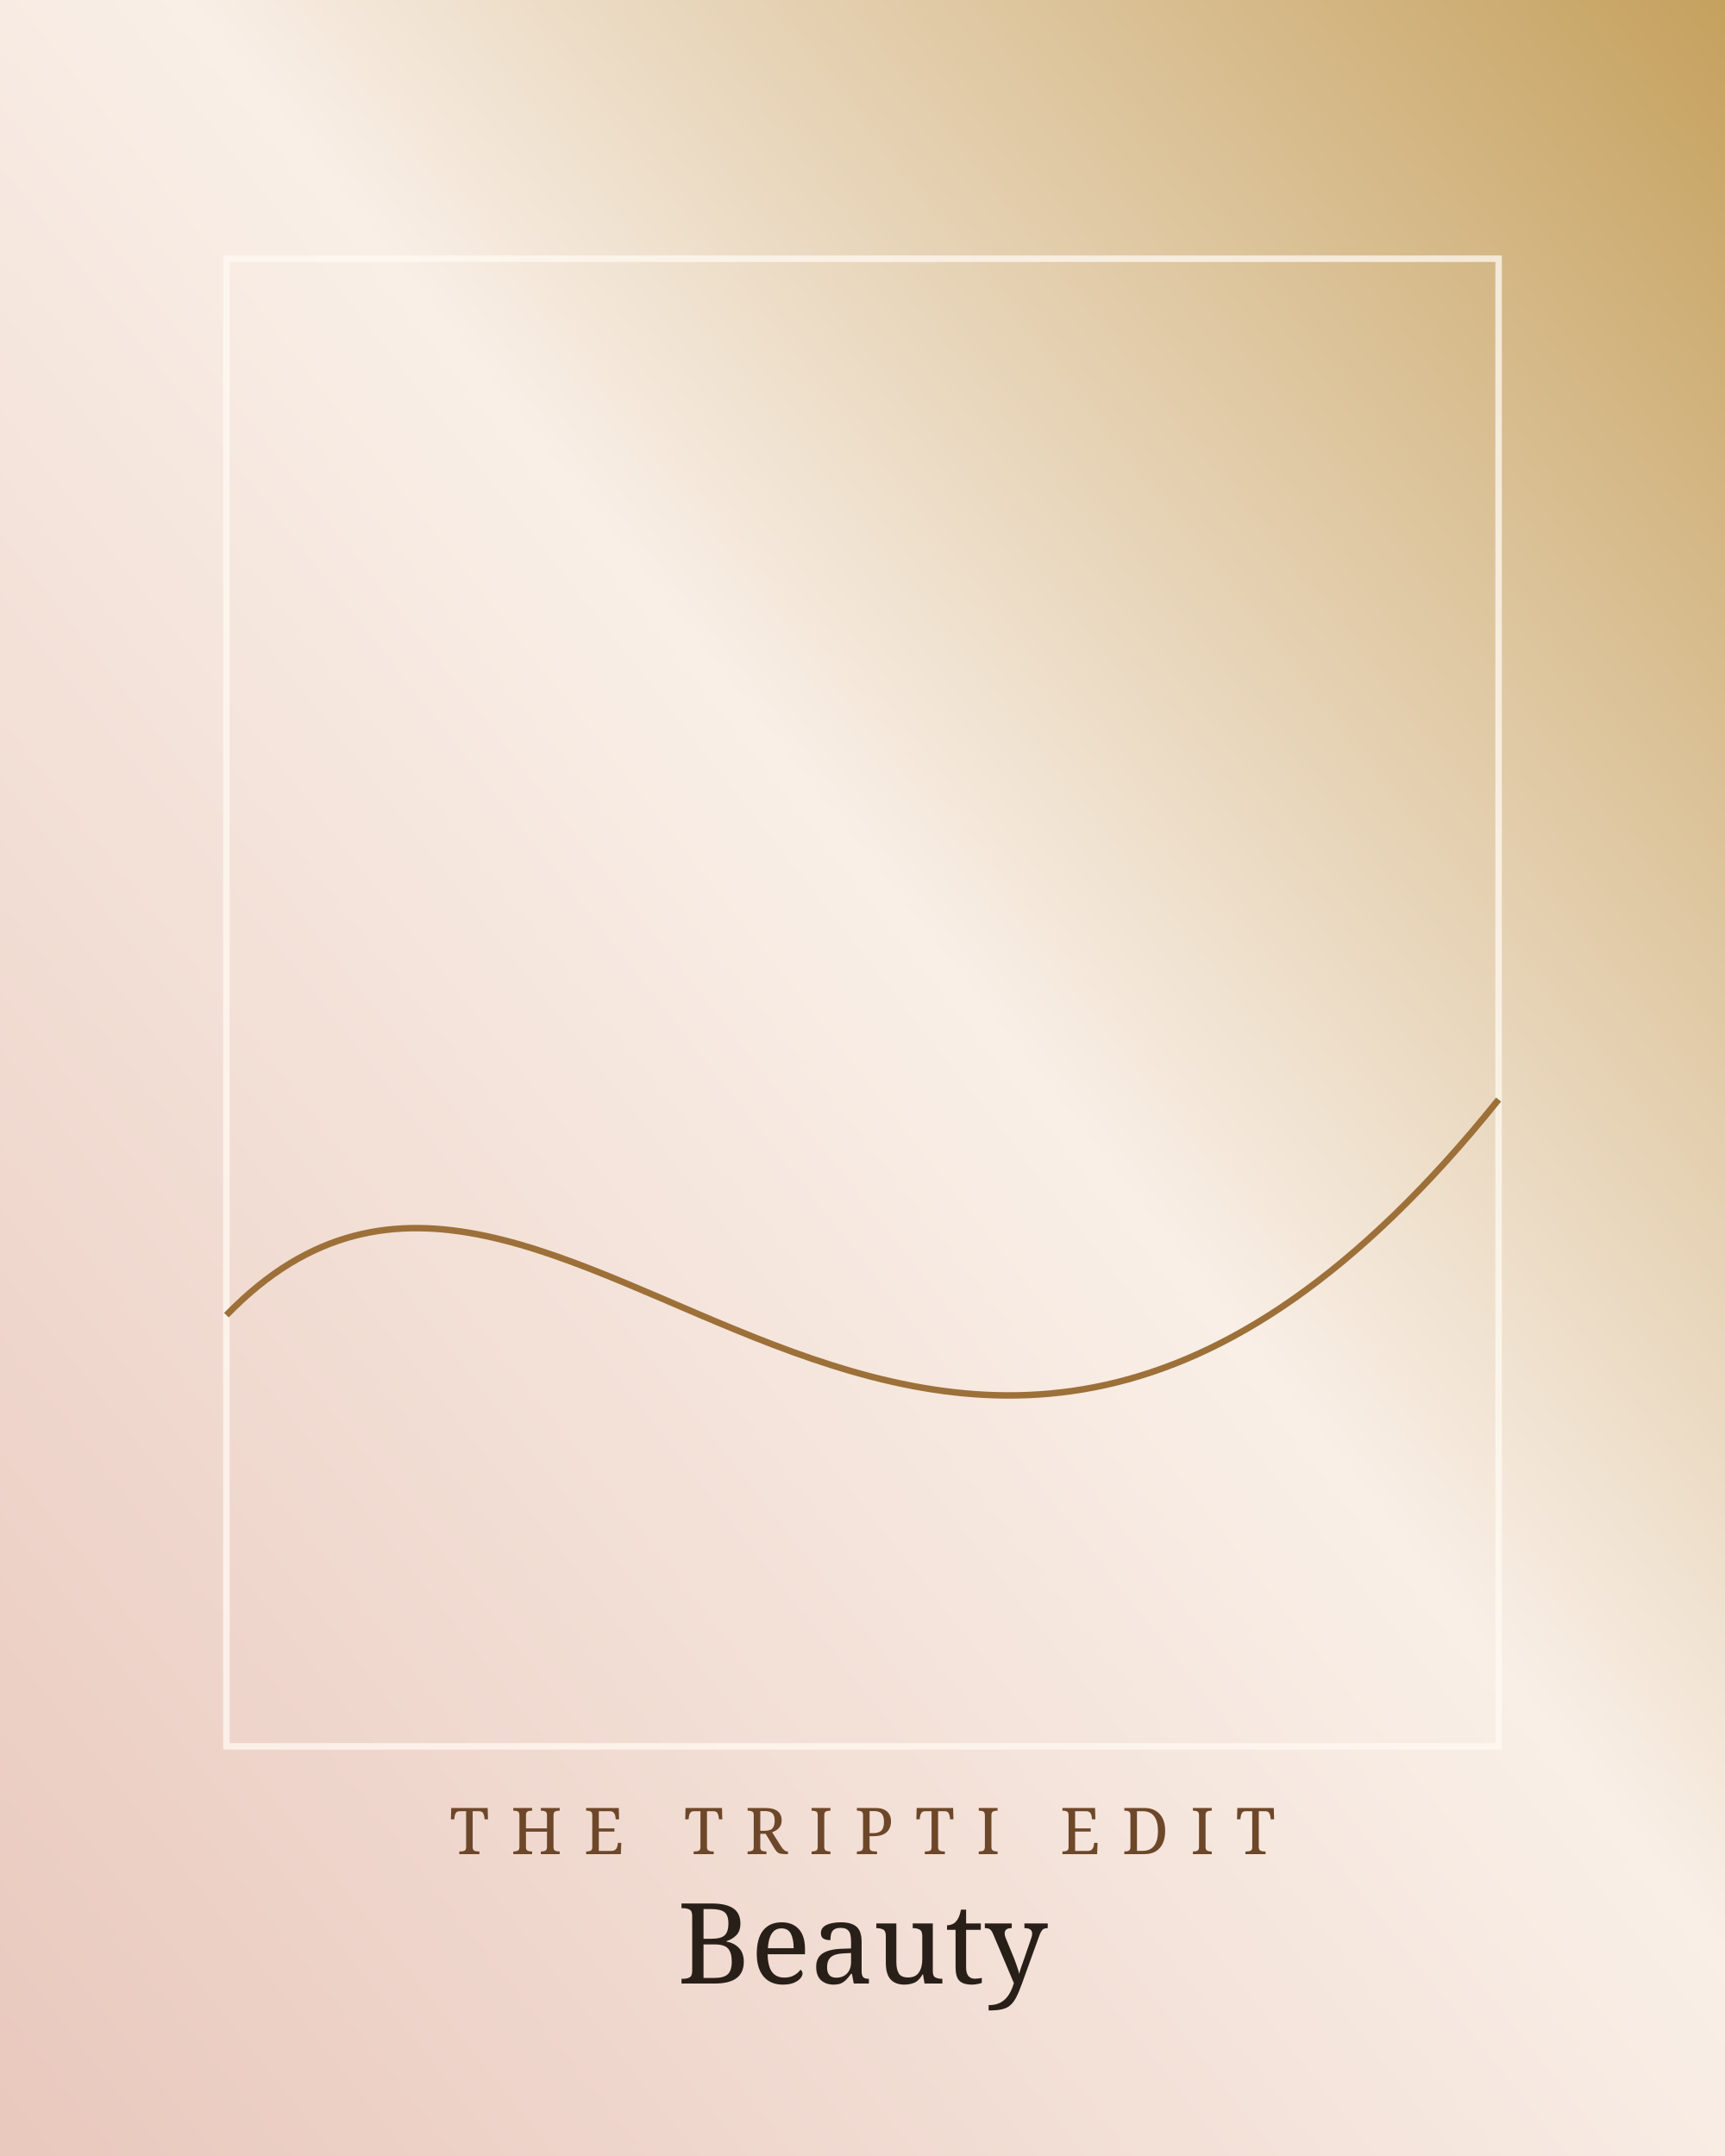
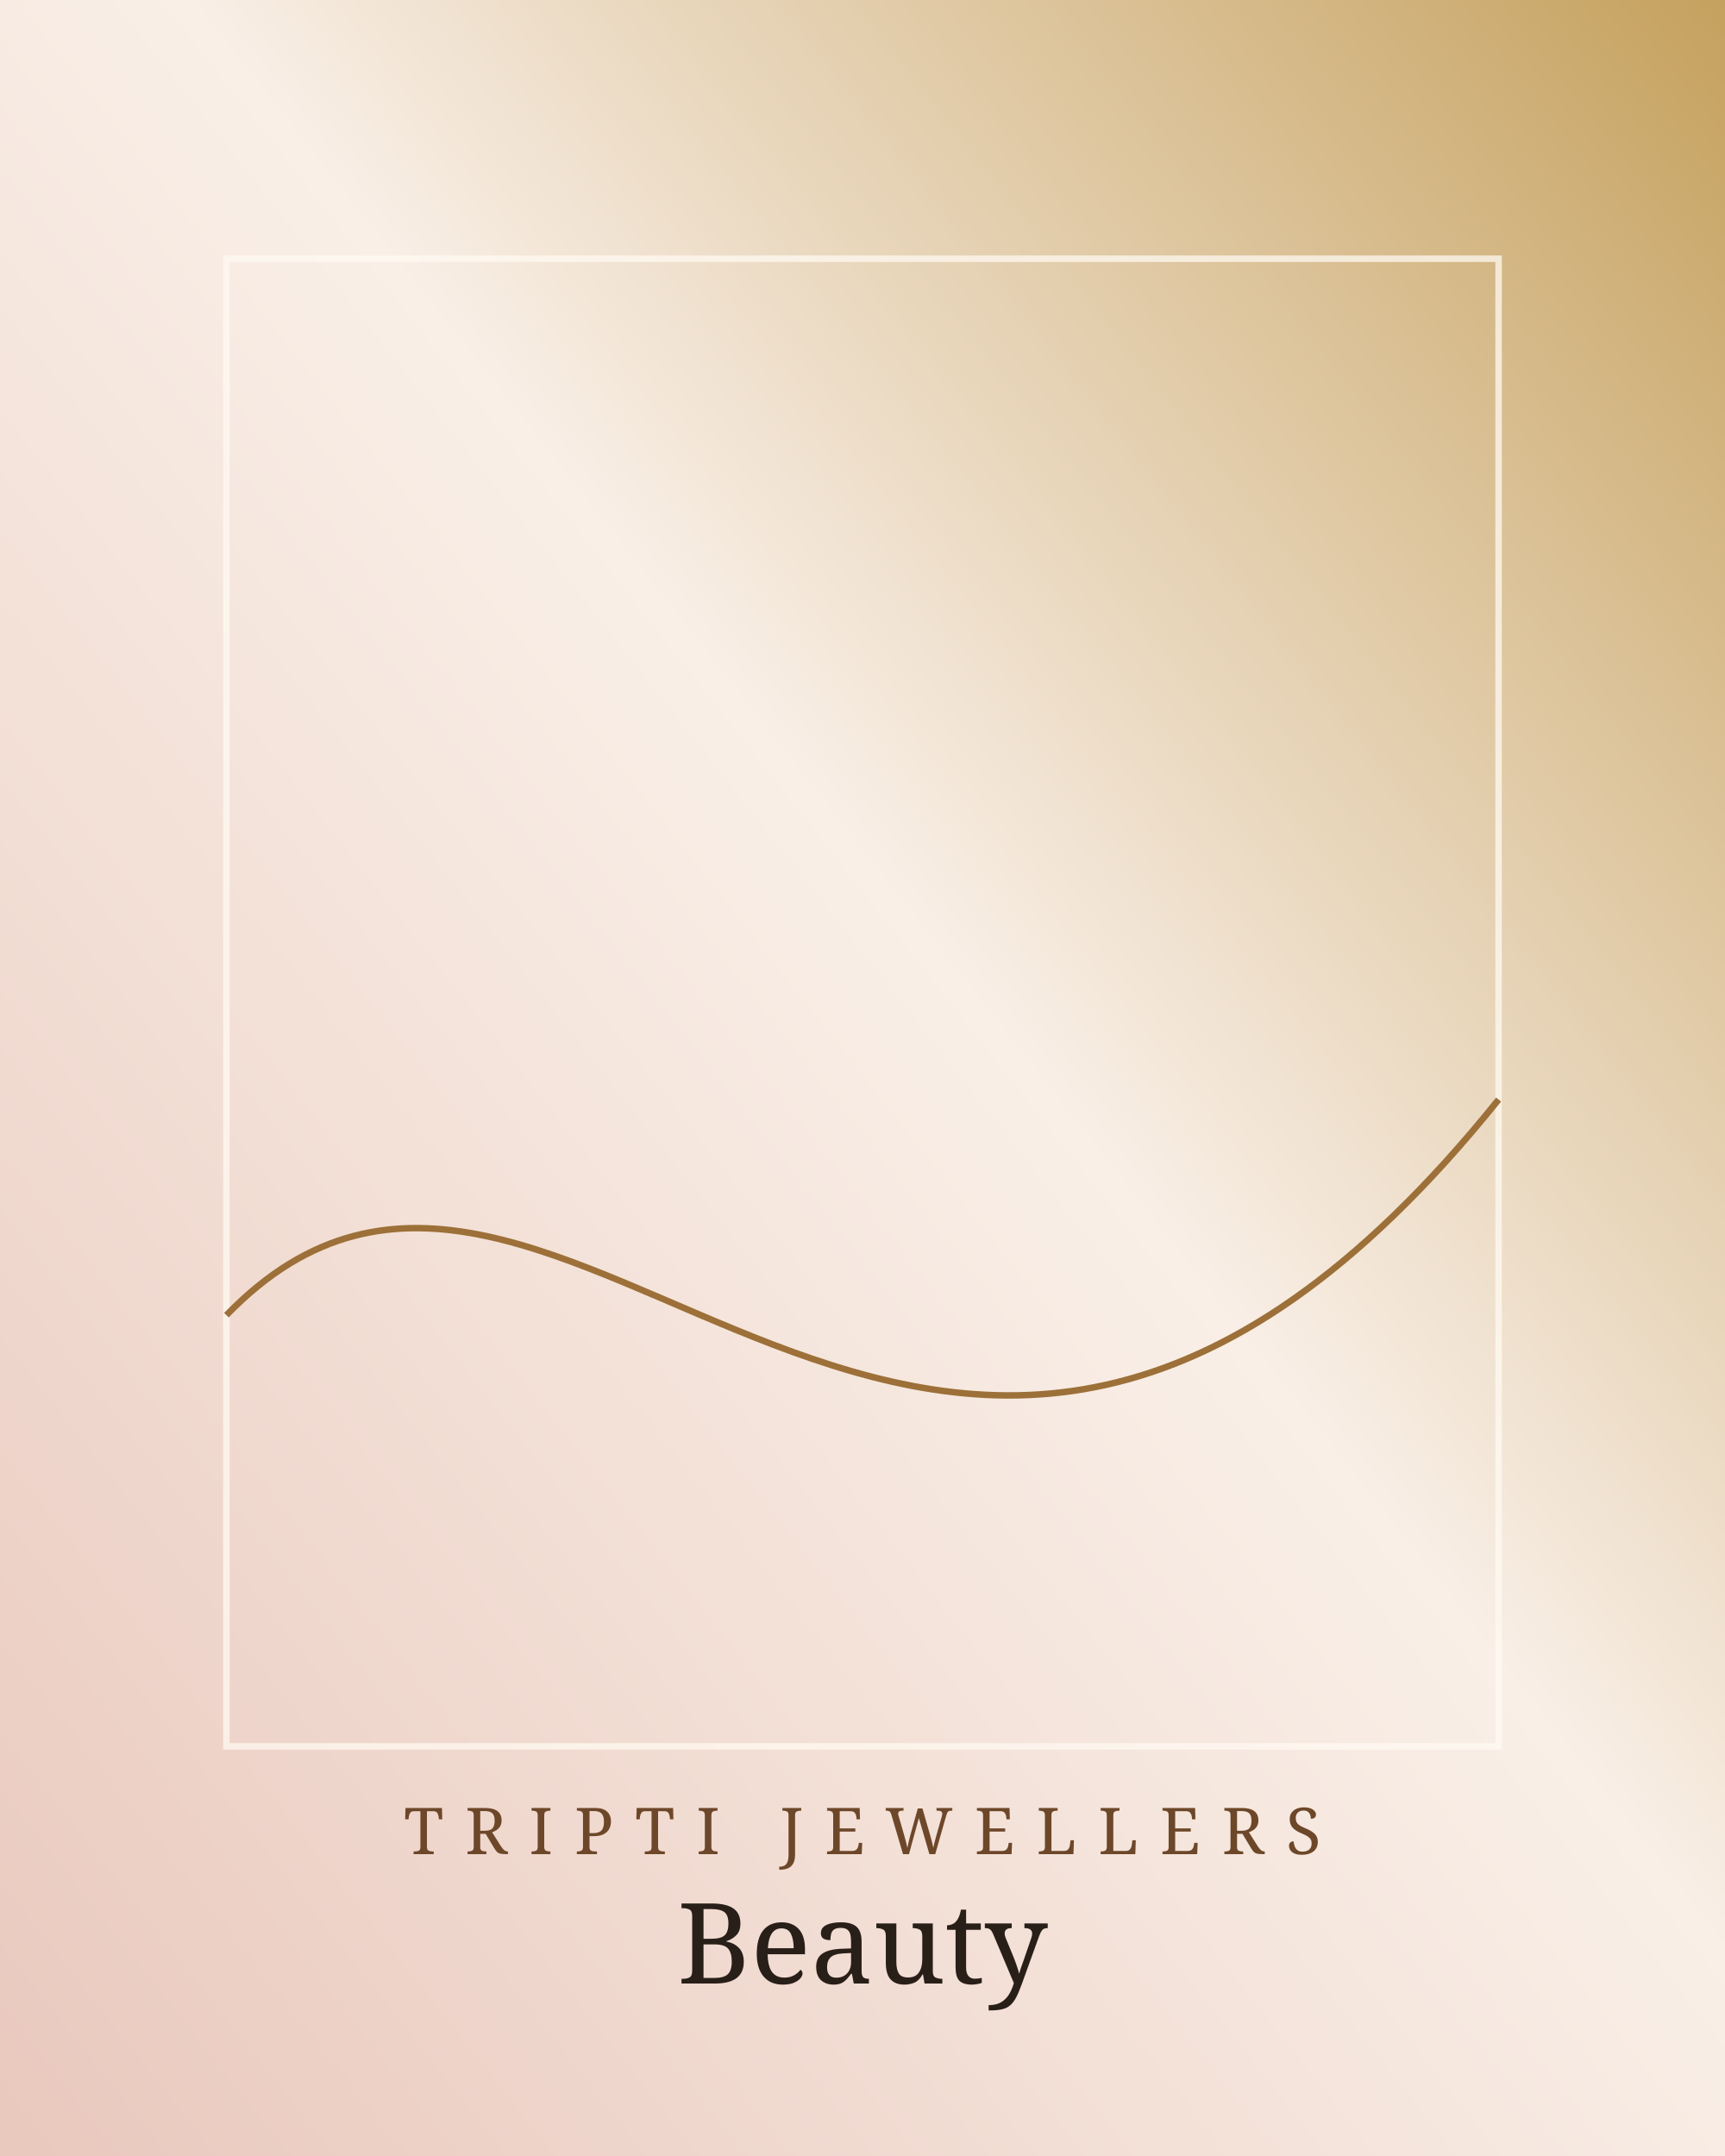
<svg xmlns="http://www.w3.org/2000/svg" viewBox="0 0 800 1000" role="img" aria-labelledby="title desc">
  <defs>
    <linearGradient id="b" x1="0" y1="1" x2="1" y2="0">
      <stop stop-color="#e9c8bd" />
      <stop offset=".55" stop-color="#f9efe7" />
      <stop offset="1" stop-color="#c5a15e" />
    </linearGradient>
  </defs>
  <rect width="800" height="1000" fill="url(#b)" />
  <rect x="105" y="120" width="590" height="690" fill="none" stroke="#fffaf1" stroke-width="3" opacity=".75" />
  <path d="M105 610C260 450 430 840 695 510" fill="none" stroke="#9c7038" stroke-width="3" />
-   <text x="400" y="860" text-anchor="middle" fill="#6d4729" font-size="30" font-family="Georgia" letter-spacing="10">THE TRIPTI EDIT</text>
+   <text x="400" y="860" text-anchor="middle" fill="#6d4729" font-size="30" font-family="Georgia" letter-spacing="10">TRIPTI JEWELLERS</text>
  <text x="400" y="920" text-anchor="middle" fill="#291f19" font-size="52" font-family="Georgia">Beauty</text>
</svg>
